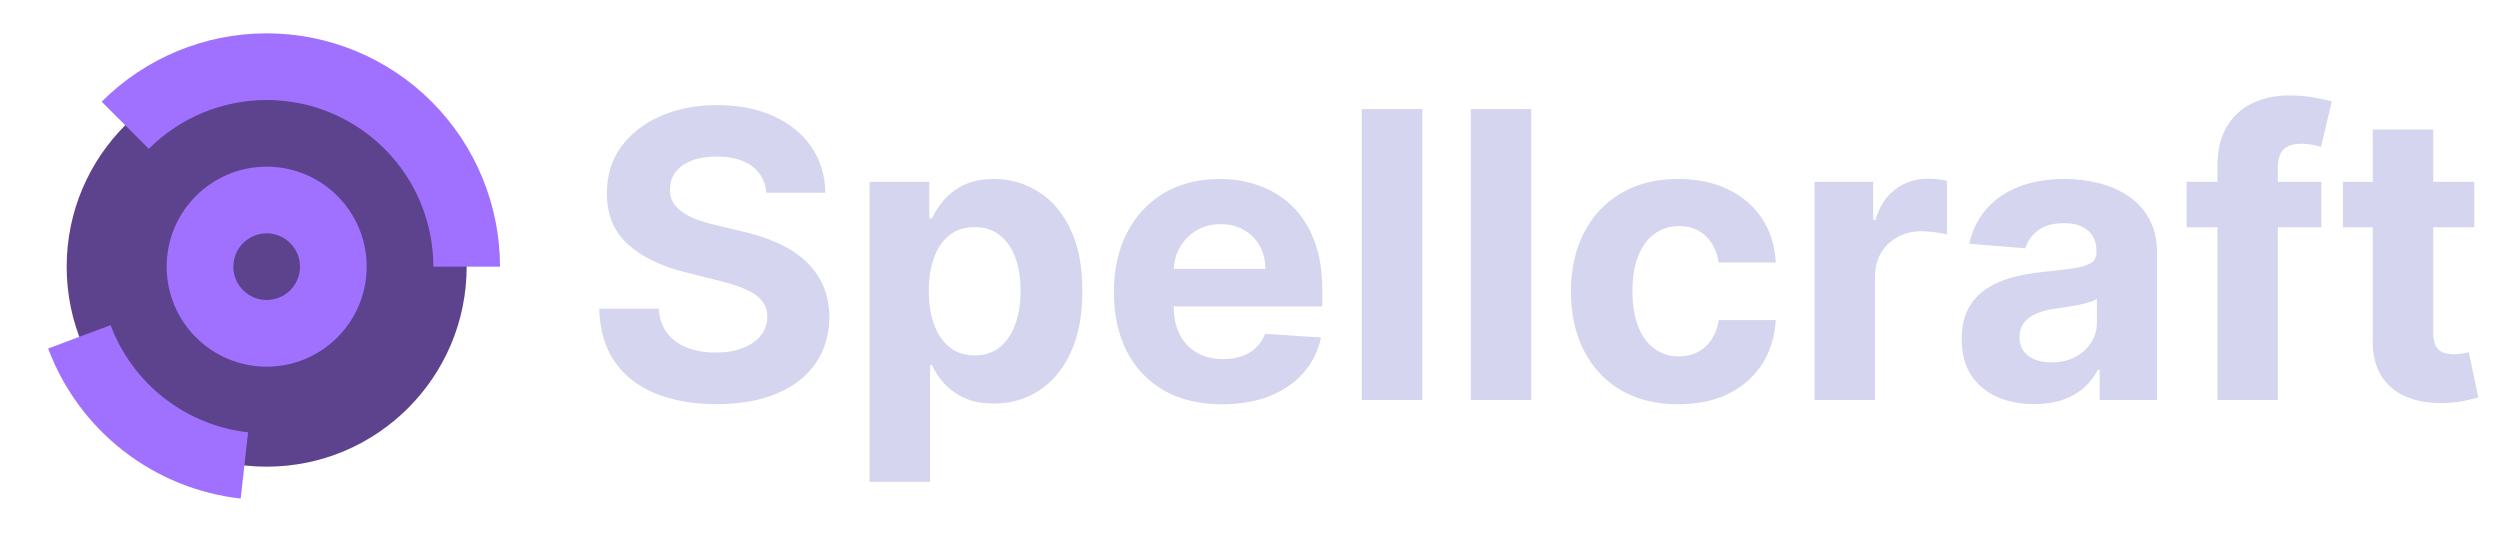
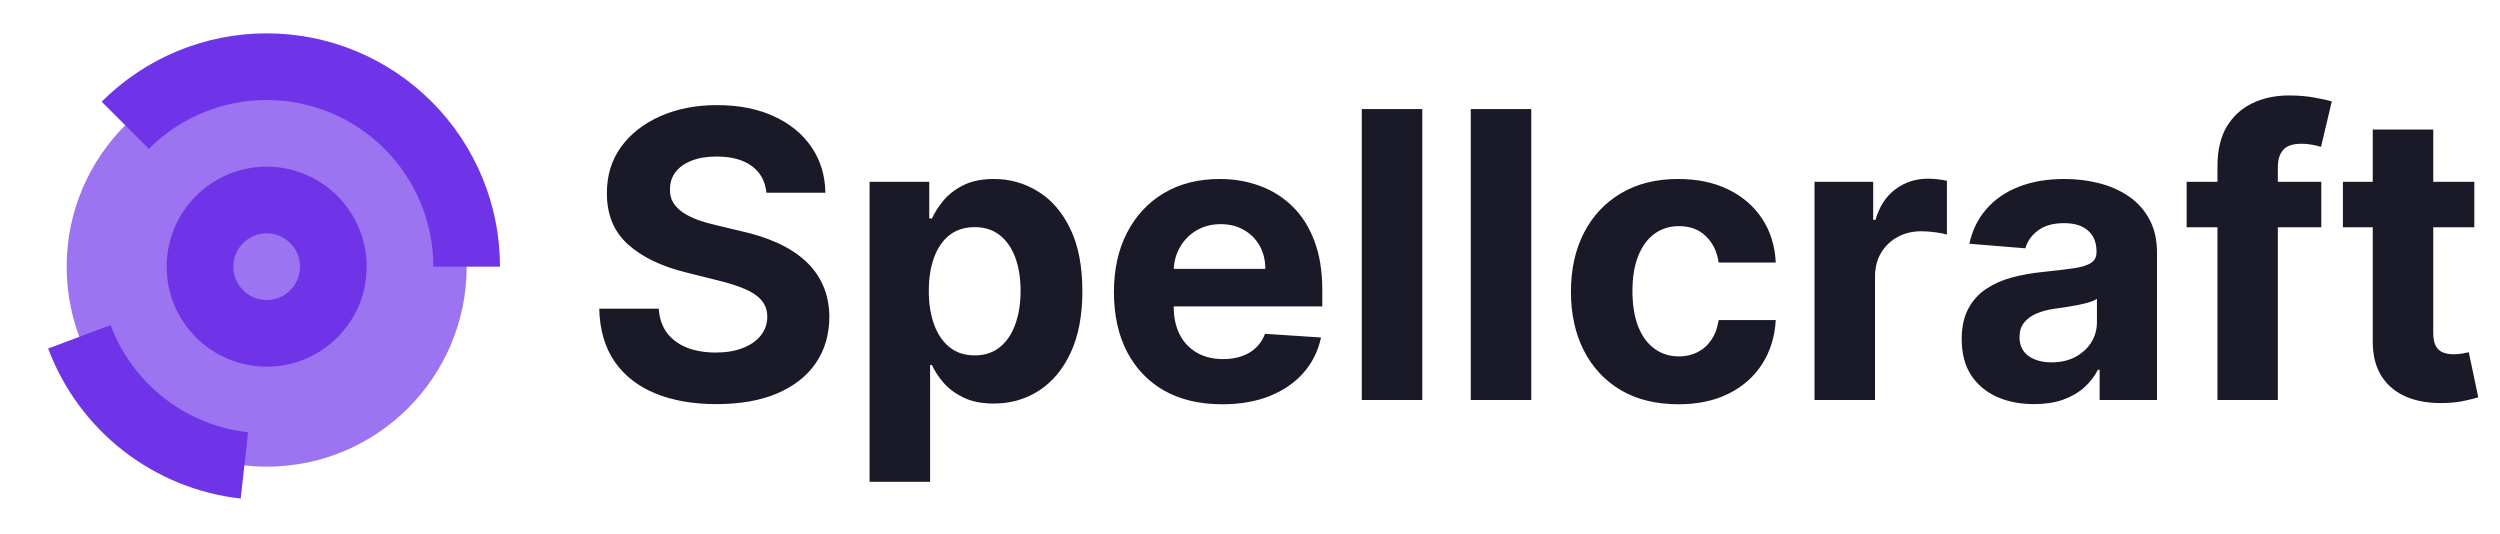
<svg xmlns="http://www.w3.org/2000/svg" width="150" height="32" viewBox="0 0 150 32" fill="none">
-   <path d="M45.986 11.565C45.918 10.878 45.625 10.344 45.108 9.963C44.591 9.582 43.889 9.392 43.003 9.392C42.401 9.392 41.892 9.477 41.477 9.648C41.062 9.812 40.744 10.043 40.523 10.338C40.307 10.633 40.199 10.969 40.199 11.344C40.188 11.656 40.253 11.929 40.395 12.162C40.543 12.395 40.744 12.597 41 12.767C41.256 12.932 41.551 13.077 41.886 13.202C42.222 13.321 42.58 13.423 42.96 13.508L44.528 13.883C45.29 14.054 45.989 14.281 46.625 14.565C47.261 14.849 47.812 15.199 48.278 15.614C48.744 16.028 49.105 16.517 49.361 17.079C49.622 17.642 49.756 18.287 49.761 19.014C49.756 20.082 49.483 21.009 48.943 21.793C48.409 22.571 47.636 23.176 46.625 23.608C45.619 24.034 44.406 24.247 42.986 24.247C41.577 24.247 40.349 24.031 39.304 23.599C38.264 23.168 37.452 22.528 36.867 21.682C36.287 20.829 35.983 19.776 35.955 18.52H39.526C39.565 19.105 39.733 19.594 40.028 19.986C40.33 20.372 40.73 20.665 41.23 20.864C41.736 21.057 42.307 21.153 42.943 21.153C43.568 21.153 44.111 21.062 44.571 20.881C45.037 20.699 45.398 20.446 45.653 20.122C45.909 19.798 46.037 19.426 46.037 19.006C46.037 18.614 45.92 18.284 45.688 18.017C45.46 17.75 45.125 17.523 44.682 17.335C44.244 17.148 43.707 16.977 43.071 16.824L41.17 16.347C39.699 15.989 38.537 15.429 37.685 14.668C36.832 13.906 36.409 12.881 36.415 11.591C36.409 10.534 36.69 9.611 37.258 8.821C37.832 8.031 38.619 7.415 39.619 6.972C40.619 6.528 41.756 6.307 43.028 6.307C44.324 6.307 45.455 6.528 46.42 6.972C47.392 7.415 48.148 8.031 48.688 8.821C49.227 9.611 49.506 10.526 49.523 11.565H45.986ZM52.175 28.909V10.909H55.755V13.108H55.917C56.076 12.756 56.306 12.398 56.607 12.034C56.914 11.665 57.312 11.358 57.8 11.114C58.295 10.864 58.908 10.739 59.641 10.739C60.596 10.739 61.477 10.989 62.283 11.489C63.09 11.983 63.735 12.73 64.218 13.73C64.701 14.724 64.942 15.972 64.942 17.472C64.942 18.932 64.707 20.165 64.235 21.171C63.769 22.171 63.133 22.929 62.326 23.446C61.525 23.957 60.627 24.213 59.633 24.213C58.928 24.213 58.329 24.097 57.834 23.864C57.346 23.631 56.945 23.338 56.633 22.986C56.32 22.628 56.082 22.267 55.917 21.903H55.806V28.909H52.175ZM55.729 17.454C55.729 18.233 55.837 18.912 56.053 19.491C56.269 20.071 56.582 20.523 56.991 20.847C57.4 21.165 57.897 21.324 58.482 21.324C59.073 21.324 59.573 21.162 59.982 20.838C60.391 20.509 60.701 20.054 60.911 19.474C61.127 18.889 61.235 18.216 61.235 17.454C61.235 16.699 61.13 16.034 60.92 15.46C60.709 14.886 60.4 14.438 59.991 14.114C59.582 13.79 59.079 13.628 58.482 13.628C57.891 13.628 57.391 13.784 56.982 14.097C56.579 14.409 56.269 14.852 56.053 15.426C55.837 16 55.729 16.676 55.729 17.454ZM73.329 24.256C71.982 24.256 70.823 23.983 69.852 23.438C68.886 22.886 68.141 22.108 67.619 21.102C67.096 20.091 66.835 18.895 66.835 17.514C66.835 16.168 67.096 14.986 67.619 13.969C68.141 12.952 68.877 12.159 69.826 11.591C70.781 11.023 71.9 10.739 73.184 10.739C74.048 10.739 74.852 10.878 75.596 11.156C76.346 11.429 76.999 11.841 77.556 12.392C78.119 12.943 78.556 13.636 78.869 14.472C79.181 15.301 79.337 16.273 79.337 17.386V18.384H68.283V16.134H75.92C75.92 15.611 75.806 15.148 75.579 14.744C75.352 14.341 75.036 14.026 74.633 13.798C74.235 13.565 73.772 13.449 73.244 13.449C72.692 13.449 72.204 13.577 71.778 13.832C71.357 14.082 71.028 14.421 70.789 14.847C70.55 15.267 70.428 15.736 70.423 16.253V18.392C70.423 19.04 70.542 19.599 70.781 20.071C71.025 20.543 71.369 20.906 71.812 21.162C72.255 21.418 72.781 21.546 73.388 21.546C73.792 21.546 74.161 21.489 74.496 21.375C74.832 21.261 75.119 21.091 75.357 20.864C75.596 20.636 75.778 20.358 75.903 20.028L79.261 20.25C79.09 21.057 78.741 21.761 78.212 22.364C77.69 22.96 77.013 23.426 76.184 23.761C75.36 24.091 74.408 24.256 73.329 24.256ZM85.337 6.545V24H81.707V6.545H85.337ZM91.876 6.545V24H88.246V6.545H91.876ZM100.7 24.256C99.359 24.256 98.205 23.972 97.239 23.403C96.279 22.829 95.54 22.034 95.023 21.017C94.512 20 94.256 18.829 94.256 17.506C94.256 16.165 94.515 14.989 95.032 13.977C95.555 12.96 96.296 12.168 97.256 11.599C98.217 11.026 99.359 10.739 100.683 10.739C101.825 10.739 102.825 10.946 103.683 11.361C104.54 11.776 105.219 12.358 105.719 13.108C106.219 13.858 106.495 14.739 106.546 15.75H103.12C103.023 15.097 102.768 14.571 102.353 14.173C101.944 13.77 101.407 13.568 100.742 13.568C100.18 13.568 99.688 13.722 99.268 14.028C98.853 14.329 98.529 14.77 98.296 15.349C98.063 15.929 97.947 16.631 97.947 17.454C97.947 18.29 98.06 19 98.288 19.585C98.521 20.171 98.847 20.616 99.268 20.923C99.688 21.23 100.18 21.384 100.742 21.384C101.157 21.384 101.529 21.298 101.859 21.128C102.194 20.957 102.469 20.71 102.685 20.386C102.907 20.057 103.052 19.662 103.12 19.202H106.546C106.489 20.202 106.217 21.082 105.728 21.844C105.245 22.599 104.577 23.19 103.725 23.616C102.873 24.043 101.864 24.256 100.7 24.256ZM108.871 24V10.909H112.391V13.193H112.527C112.766 12.381 113.166 11.767 113.729 11.352C114.291 10.932 114.939 10.722 115.672 10.722C115.854 10.722 116.05 10.733 116.26 10.756C116.47 10.778 116.655 10.81 116.814 10.849V14.071C116.643 14.02 116.408 13.974 116.107 13.935C115.805 13.895 115.53 13.875 115.28 13.875C114.746 13.875 114.268 13.992 113.848 14.224C113.433 14.452 113.104 14.77 112.859 15.179C112.621 15.588 112.501 16.06 112.501 16.594V24H108.871ZM122.049 24.247C121.214 24.247 120.469 24.102 119.816 23.812C119.163 23.517 118.646 23.082 118.265 22.509C117.89 21.929 117.702 21.207 117.702 20.344C117.702 19.616 117.836 19.006 118.103 18.511C118.37 18.017 118.734 17.619 119.194 17.318C119.654 17.017 120.177 16.79 120.762 16.636C121.353 16.483 121.972 16.375 122.62 16.312C123.381 16.233 123.995 16.159 124.461 16.091C124.927 16.017 125.265 15.909 125.475 15.767C125.685 15.625 125.79 15.415 125.79 15.136V15.085C125.79 14.546 125.62 14.128 125.279 13.832C124.944 13.537 124.467 13.389 123.847 13.389C123.194 13.389 122.674 13.534 122.288 13.824C121.901 14.108 121.646 14.466 121.521 14.898L118.163 14.625C118.333 13.829 118.668 13.142 119.168 12.562C119.668 11.977 120.313 11.528 121.103 11.216C121.898 10.898 122.819 10.739 123.864 10.739C124.592 10.739 125.288 10.824 125.952 10.994C126.623 11.165 127.217 11.429 127.734 11.787C128.256 12.145 128.668 12.605 128.969 13.168C129.271 13.724 129.421 14.392 129.421 15.171V24H125.978V22.185H125.876C125.665 22.594 125.384 22.954 125.032 23.267C124.68 23.574 124.256 23.815 123.762 23.991C123.268 24.162 122.697 24.247 122.049 24.247ZM123.089 21.741C123.623 21.741 124.094 21.636 124.504 21.426C124.913 21.21 125.234 20.921 125.467 20.557C125.7 20.193 125.816 19.781 125.816 19.321V17.932C125.702 18.006 125.546 18.074 125.347 18.136C125.154 18.193 124.935 18.247 124.691 18.298C124.447 18.344 124.202 18.386 123.958 18.426C123.714 18.46 123.492 18.491 123.293 18.52C122.867 18.582 122.495 18.682 122.177 18.818C121.859 18.954 121.612 19.139 121.435 19.372C121.259 19.599 121.171 19.884 121.171 20.224C121.171 20.719 121.35 21.097 121.708 21.358C122.072 21.614 122.532 21.741 123.089 21.741ZM139.278 10.909V13.636H131.198V10.909H139.278ZM133.048 24V9.963C133.048 9.014 133.232 8.227 133.602 7.602C133.977 6.977 134.488 6.509 135.136 6.196C135.783 5.884 136.519 5.727 137.343 5.727C137.9 5.727 138.408 5.77 138.869 5.855C139.335 5.94 139.681 6.017 139.908 6.085L139.261 8.812C139.119 8.767 138.942 8.724 138.732 8.685C138.528 8.645 138.317 8.625 138.102 8.625C137.567 8.625 137.195 8.75 136.985 9C136.775 9.244 136.67 9.588 136.67 10.031V24H133.048ZM148.459 10.909V13.636H140.575V10.909H148.459ZM142.365 7.773H145.996V19.977C145.996 20.312 146.047 20.574 146.149 20.761C146.251 20.943 146.393 21.071 146.575 21.145C146.763 21.219 146.979 21.256 147.223 21.256C147.393 21.256 147.564 21.241 147.734 21.213C147.905 21.179 148.036 21.153 148.126 21.136L148.697 23.838C148.516 23.895 148.26 23.96 147.93 24.034C147.601 24.114 147.2 24.162 146.729 24.179C145.854 24.213 145.087 24.097 144.428 23.829C143.774 23.562 143.266 23.148 142.902 22.585C142.538 22.023 142.359 21.312 142.365 20.454V7.773Z" fill="#D5D5EF" />
-   <circle cx="16" cy="16" r="12" fill="#5D428E" />
-   <circle cx="16" cy="16" r="6" fill="#A071FF" />
-   <circle cx="16" cy="16" r="2" fill="#5D428E" />
-   <path d="M28 16C28 12.817 26.736 9.765 24.485 7.515C22.235 5.264 19.183 4 16 4C12.818 4 9.765 5.264 7.515 7.515" stroke="#A071FF" stroke-width="4" />
-   <path d="M4.762 20.209C5.539 22.284 6.875 24.103 8.623 25.465C10.37 26.827 12.461 27.679 14.663 27.926" stroke="#A071FF" stroke-width="4" />
+   <path d="M45.986 11.565C45.918 10.878 45.625 10.344 45.108 9.963C44.591 9.582 43.889 9.392 43.003 9.392C42.401 9.392 41.892 9.477 41.477 9.648C41.062 9.812 40.744 10.043 40.523 10.338C40.307 10.633 40.199 10.969 40.199 11.344C40.188 11.656 40.253 11.929 40.395 12.162C40.543 12.395 40.744 12.597 41 12.767C41.256 12.932 41.551 13.077 41.886 13.202C42.222 13.321 42.58 13.423 42.96 13.508L44.528 13.883C45.29 14.054 45.989 14.281 46.625 14.565C47.261 14.849 47.812 15.199 48.278 15.614C48.744 16.028 49.105 16.517 49.361 17.079C49.622 17.642 49.756 18.287 49.761 19.014C49.756 20.082 49.483 21.009 48.943 21.793C48.409 22.571 47.636 23.176 46.625 23.608C45.619 24.034 44.406 24.247 42.986 24.247C41.577 24.247 40.349 24.031 39.304 23.599C38.264 23.168 37.452 22.528 36.867 21.682C36.287 20.829 35.983 19.776 35.955 18.52H39.526C39.565 19.105 39.733 19.594 40.028 19.986C40.33 20.372 40.73 20.665 41.23 20.864C41.736 21.057 42.307 21.153 42.943 21.153C43.568 21.153 44.111 21.062 44.571 20.881C45.037 20.699 45.398 20.446 45.653 20.122C45.909 19.798 46.037 19.426 46.037 19.006C46.037 18.614 45.92 18.284 45.688 18.017C45.46 17.75 45.125 17.523 44.682 17.335C44.244 17.148 43.707 16.977 43.071 16.824L41.17 16.347C39.699 15.989 38.537 15.429 37.685 14.668C36.832 13.906 36.409 12.881 36.415 11.591C36.409 10.534 36.69 9.611 37.258 8.821C37.832 8.031 38.619 7.415 39.619 6.972C40.619 6.528 41.756 6.307 43.028 6.307C44.324 6.307 45.455 6.528 46.42 6.972C47.392 7.415 48.148 8.031 48.688 8.821C49.227 9.611 49.506 10.526 49.523 11.565H45.986ZM52.175 28.909V10.909H55.755V13.108H55.917C56.076 12.756 56.306 12.398 56.607 12.034C56.914 11.665 57.312 11.358 57.8 11.114C58.295 10.864 58.908 10.739 59.641 10.739C60.596 10.739 61.477 10.989 62.283 11.489C63.09 11.983 63.735 12.73 64.218 13.73C64.701 14.724 64.942 15.972 64.942 17.472C64.942 18.932 64.707 20.165 64.235 21.171C63.769 22.171 63.133 22.929 62.326 23.446C61.525 23.957 60.627 24.213 59.633 24.213C58.928 24.213 58.329 24.097 57.834 23.864C57.346 23.631 56.945 23.338 56.633 22.986C56.32 22.628 56.082 22.267 55.917 21.903H55.806V28.909H52.175ZM55.729 17.454C55.729 18.233 55.837 18.912 56.053 19.491C56.269 20.071 56.582 20.523 56.991 20.847C57.4 21.165 57.897 21.324 58.482 21.324C59.073 21.324 59.573 21.162 59.982 20.838C60.391 20.509 60.701 20.054 60.911 19.474C61.127 18.889 61.235 18.216 61.235 17.454C61.235 16.699 61.13 16.034 60.92 15.46C60.709 14.886 60.4 14.438 59.991 14.114C59.582 13.79 59.079 13.628 58.482 13.628C57.891 13.628 57.391 13.784 56.982 14.097C56.579 14.409 56.269 14.852 56.053 15.426C55.837 16 55.729 16.676 55.729 17.454ZM73.329 24.256C71.982 24.256 70.823 23.983 69.852 23.438C68.886 22.886 68.141 22.108 67.619 21.102C67.096 20.091 66.835 18.895 66.835 17.514C66.835 16.168 67.096 14.986 67.619 13.969C68.141 12.952 68.877 12.159 69.826 11.591C70.781 11.023 71.9 10.739 73.184 10.739C74.048 10.739 74.852 10.878 75.596 11.156C76.346 11.429 76.999 11.841 77.556 12.392C78.119 12.943 78.556 13.636 78.869 14.472C79.181 15.301 79.337 16.273 79.337 17.386V18.384H68.283V16.134H75.92C75.92 15.611 75.806 15.148 75.579 14.744C75.352 14.341 75.036 14.026 74.633 13.798C74.235 13.565 73.772 13.449 73.244 13.449C72.692 13.449 72.204 13.577 71.778 13.832C71.357 14.082 71.028 14.421 70.789 14.847C70.55 15.267 70.428 15.736 70.423 16.253V18.392C70.423 19.04 70.542 19.599 70.781 20.071C71.025 20.543 71.369 20.906 71.812 21.162C72.255 21.418 72.781 21.546 73.388 21.546C73.792 21.546 74.161 21.489 74.496 21.375C74.832 21.261 75.119 21.091 75.357 20.864C75.596 20.636 75.778 20.358 75.903 20.028L79.261 20.25C79.09 21.057 78.741 21.761 78.212 22.364C77.69 22.96 77.013 23.426 76.184 23.761C75.36 24.091 74.408 24.256 73.329 24.256ZM85.337 6.545V24H81.707V6.545H85.337ZM91.876 6.545V24H88.246V6.545H91.876ZM100.7 24.256C99.359 24.256 98.205 23.972 97.239 23.403C96.279 22.829 95.54 22.034 95.023 21.017C94.512 20 94.256 18.829 94.256 17.506C94.256 16.165 94.515 14.989 95.032 13.977C95.555 12.96 96.296 12.168 97.256 11.599C98.217 11.026 99.359 10.739 100.683 10.739C101.825 10.739 102.825 10.946 103.683 11.361C104.54 11.776 105.219 12.358 105.719 13.108C106.219 13.858 106.495 14.739 106.546 15.75H103.12C103.023 15.097 102.768 14.571 102.353 14.173C101.944 13.77 101.407 13.568 100.742 13.568C100.18 13.568 99.688 13.722 99.268 14.028C98.853 14.329 98.529 14.77 98.296 15.349C98.063 15.929 97.947 16.631 97.947 17.454C97.947 18.29 98.06 19 98.288 19.585C98.521 20.171 98.847 20.616 99.268 20.923C99.688 21.23 100.18 21.384 100.742 21.384C101.157 21.384 101.529 21.298 101.859 21.128C102.194 20.957 102.469 20.71 102.685 20.386C102.907 20.057 103.052 19.662 103.12 19.202H106.546C106.489 20.202 106.217 21.082 105.728 21.844C105.245 22.599 104.577 23.19 103.725 23.616C102.873 24.043 101.864 24.256 100.7 24.256ZM108.871 24V10.909H112.391V13.193H112.527C112.766 12.381 113.166 11.767 113.729 11.352C114.291 10.932 114.939 10.722 115.672 10.722C115.854 10.722 116.05 10.733 116.26 10.756C116.47 10.778 116.655 10.81 116.814 10.849V14.071C116.643 14.02 116.408 13.974 116.107 13.935C115.805 13.895 115.53 13.875 115.28 13.875C114.746 13.875 114.268 13.992 113.848 14.224C113.433 14.452 113.104 14.77 112.859 15.179C112.621 15.588 112.501 16.06 112.501 16.594V24H108.871ZM122.049 24.247C121.214 24.247 120.469 24.102 119.816 23.812C119.163 23.517 118.646 23.082 118.265 22.509C117.89 21.929 117.702 21.207 117.702 20.344C117.702 19.616 117.836 19.006 118.103 18.511C118.37 18.017 118.734 17.619 119.194 17.318C119.654 17.017 120.177 16.79 120.762 16.636C121.353 16.483 121.972 16.375 122.62 16.312C123.381 16.233 123.995 16.159 124.461 16.091C124.927 16.017 125.265 15.909 125.475 15.767C125.685 15.625 125.79 15.415 125.79 15.136V15.085C125.79 14.546 125.62 14.128 125.279 13.832C124.944 13.537 124.467 13.389 123.847 13.389C123.194 13.389 122.674 13.534 122.288 13.824C121.901 14.108 121.646 14.466 121.521 14.898L118.163 14.625C118.333 13.829 118.668 13.142 119.168 12.562C119.668 11.977 120.313 11.528 121.103 11.216C121.898 10.898 122.819 10.739 123.864 10.739C124.592 10.739 125.288 10.824 125.952 10.994C126.623 11.165 127.217 11.429 127.734 11.787C128.256 12.145 128.668 12.605 128.969 13.168C129.271 13.724 129.421 14.392 129.421 15.171V24H125.978V22.185H125.876C125.665 22.594 125.384 22.954 125.032 23.267C124.68 23.574 124.256 23.815 123.762 23.991C123.268 24.162 122.697 24.247 122.049 24.247ZM123.089 21.741C123.623 21.741 124.094 21.636 124.504 21.426C124.913 21.21 125.234 20.921 125.467 20.557C125.7 20.193 125.816 19.781 125.816 19.321V17.932C125.702 18.006 125.546 18.074 125.347 18.136C125.154 18.193 124.935 18.247 124.691 18.298C124.447 18.344 124.202 18.386 123.958 18.426C123.714 18.46 123.492 18.491 123.293 18.52C122.867 18.582 122.495 18.682 122.177 18.818C121.859 18.954 121.612 19.139 121.435 19.372C121.259 19.599 121.171 19.884 121.171 20.224C121.171 20.719 121.35 21.097 121.708 21.358C122.072 21.614 122.532 21.741 123.089 21.741ZM139.278 10.909V13.636H131.198V10.909H139.278ZM133.048 24V9.963C133.048 9.014 133.232 8.227 133.602 7.602C133.977 6.977 134.488 6.509 135.136 6.196C135.783 5.884 136.519 5.727 137.343 5.727C137.9 5.727 138.408 5.77 138.869 5.855C139.335 5.94 139.681 6.017 139.908 6.085L139.261 8.812C139.119 8.767 138.942 8.724 138.732 8.685C138.528 8.645 138.317 8.625 138.102 8.625C137.567 8.625 137.195 8.75 136.985 9C136.775 9.244 136.67 9.588 136.67 10.031V24H133.048ZM148.459 10.909V13.636H140.575V10.909H148.459ZM142.365 7.773H145.996V19.977C145.996 20.312 146.047 20.574 146.149 20.761C146.251 20.943 146.393 21.071 146.575 21.145C146.763 21.219 146.979 21.256 147.223 21.256C147.393 21.256 147.564 21.241 147.734 21.213C147.905 21.179 148.036 21.153 148.126 21.136L148.697 23.838C148.516 23.895 148.26 23.96 147.93 24.034C147.601 24.114 147.2 24.162 146.729 24.179C145.854 24.213 145.087 24.097 144.428 23.829C143.774 23.562 143.266 23.148 142.902 22.585C142.538 22.023 142.359 21.312 142.365 20.454V7.773Z" fill="#191927" />
+   <circle cx="16" cy="16" r="12" fill="#9C73F0" />
+   <circle cx="16" cy="16" r="6" fill="#6F34E8" />
+   <circle cx="16" cy="16" r="2" fill="#9C73F0" />
+   <path d="M28 16C28 12.817 26.736 9.765 24.485 7.515C22.235 5.264 19.183 4 16 4C12.818 4 9.765 5.264 7.515 7.515" stroke="#6F34E8" stroke-width="4" />
+   <path d="M4.762 20.209C5.539 22.284 6.875 24.103 8.623 25.465C10.37 26.827 12.461 27.679 14.663 27.926" stroke="#6F34E8" stroke-width="4" />
</svg>
